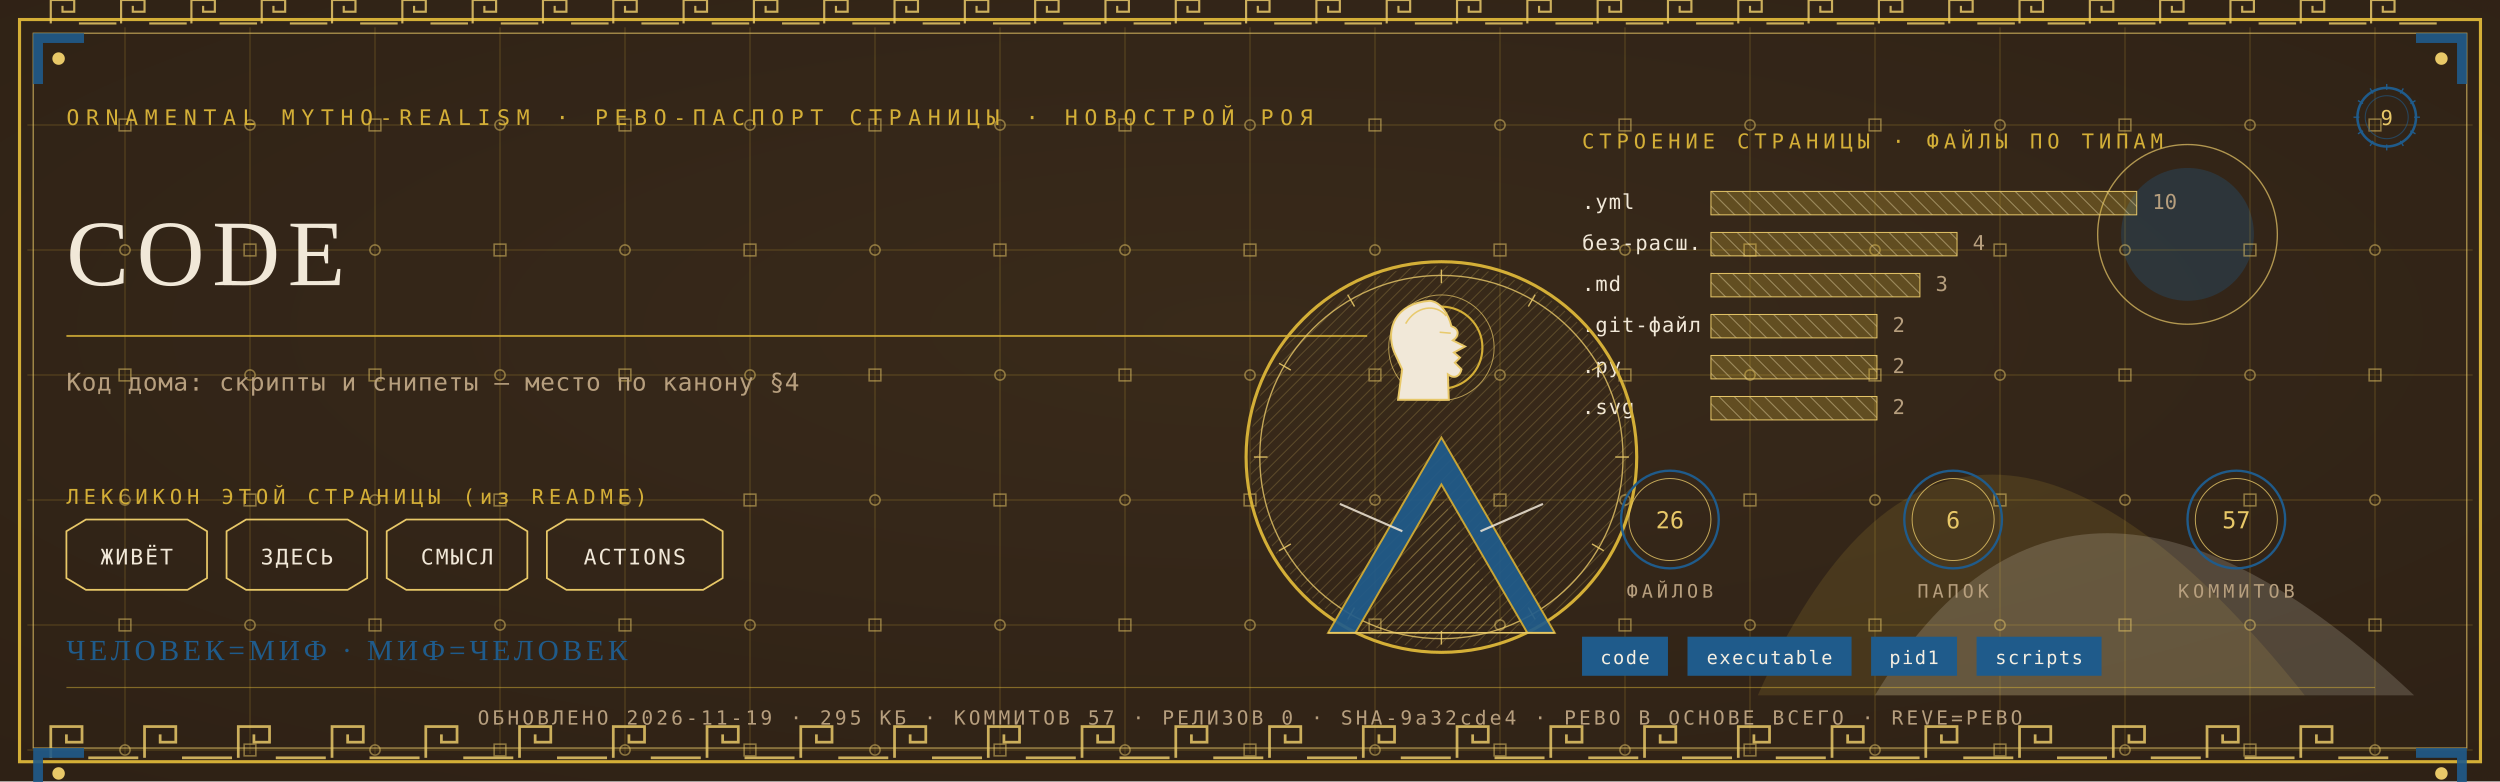
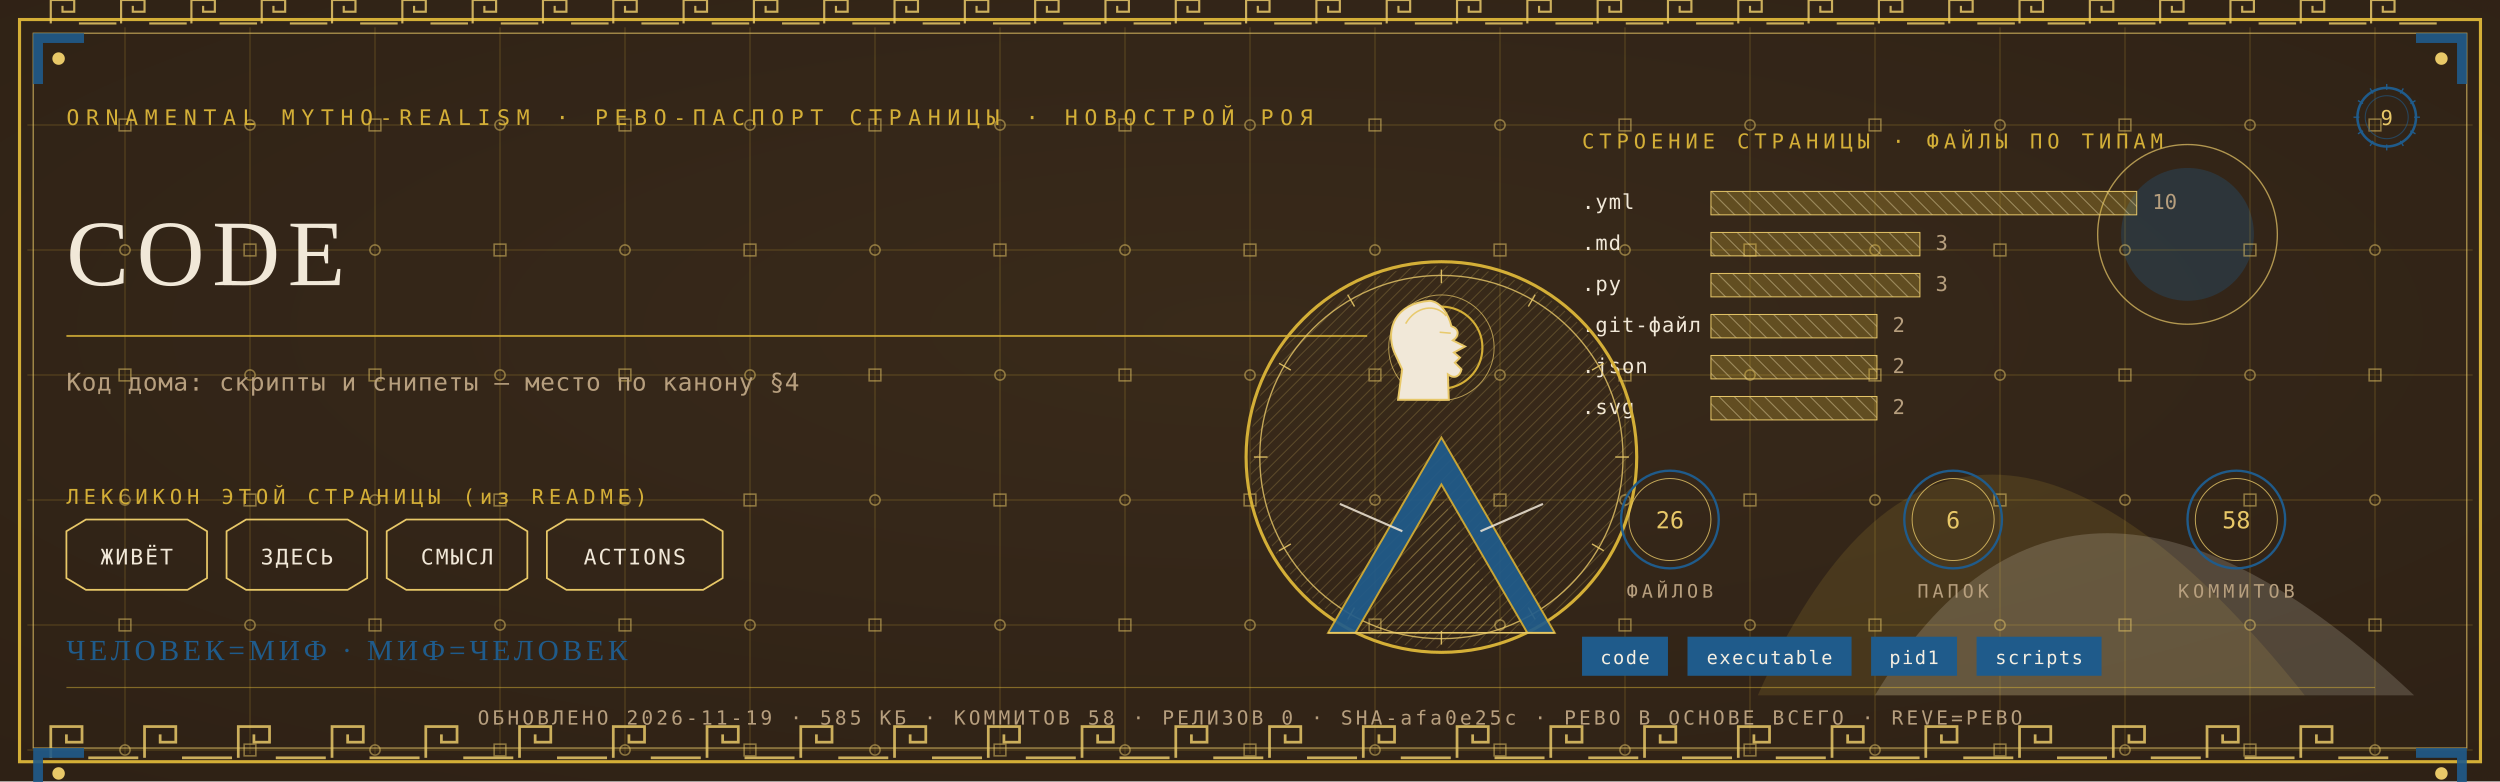
<svg xmlns="http://www.w3.org/2000/svg" viewBox="0 0 1280 400" width="1280" height="400">
  <defs>
    <radialGradient id="rp9" cx="0.5" cy="0.42" r="1.1">
      <stop offset="0" stop-color="#3A2A1B" />
      <stop offset="1" stop-color="#2A1D12" />
    </radialGradient>
    <pattern id="hatchm" width="4.2" height="4.2" patternUnits="userSpaceOnUse" patternTransform="rotate(45)">
      <rect width="4.2" height="4.2" fill="none" />
      <line x1="0" y1="0" x2="0" y2="4.2" stroke="#E8C868" stroke-width="0.5" />
    </pattern>
    <pattern id="hatchv" width="5.5" height="5.5" patternUnits="userSpaceOnUse" patternTransform="rotate(-45)">
      <rect width="5.5" height="5.5" fill="none" />
      <line x1="0" y1="0" x2="0" y2="5.5" stroke="#F1E8D8" stroke-width="0.5" />
    </pattern>
  </defs>
  <rect width="1280" height="400" fill="#2A1D12" />
  <rect width="1280" height="400" fill="url(#rp9)" opacity="0.94" />
  <path d="M 900 356 Q 1000 130 1180 356 Z" fill="#D4AF37" opacity="0.14" />
  <path d="M 960 356 Q 1060 190 1236 356 Z" fill="#F1E8D8" opacity="0.18" />
  <circle cx="1120" cy="120" r="34" fill="#1F5B8B" opacity="0.30" />
  <circle cx="1120" cy="120" r="46" fill="none" stroke="#E8C868" stroke-width="0.7" opacity="0.7" />
  <g stroke="#D4AF37" stroke-width="0.45" opacity="0.30">
    <line x1="64" y1="14" x2="64" y2="386" />
    <line x1="128" y1="14" x2="128" y2="386" />
    <line x1="192" y1="14" x2="192" y2="386" />
    <line x1="256" y1="14" x2="256" y2="386" />
    <line x1="320" y1="14" x2="320" y2="386" />
    <line x1="384" y1="14" x2="384" y2="386" />
    <line x1="448" y1="14" x2="448" y2="386" />
    <line x1="512" y1="14" x2="512" y2="386" />
    <line x1="576" y1="14" x2="576" y2="386" />
    <line x1="640" y1="14" x2="640" y2="386" />
    <line x1="704" y1="14" x2="704" y2="386" />
    <line x1="768" y1="14" x2="768" y2="386" />
    <line x1="832" y1="14" x2="832" y2="386" />
    <line x1="896" y1="14" x2="896" y2="386" />
    <line x1="960" y1="14" x2="960" y2="386" />
    <line x1="1024" y1="14" x2="1024" y2="386" />
    <line x1="1088" y1="14" x2="1088" y2="386" />
    <line x1="1152" y1="14" x2="1152" y2="386" />
    <line x1="1216" y1="14" x2="1216" y2="386" />
    <line x1="14" y1="64" x2="1266" y2="64" />
    <line x1="14" y1="128" x2="1266" y2="128" />
    <line x1="14" y1="192" x2="1266" y2="192" />
    <line x1="14" y1="256" x2="1266" y2="256" />
    <line x1="14" y1="320" x2="1266" y2="320" />
    <line x1="14" y1="384" x2="1266" y2="384" />
  </g>
  <g fill="none" stroke="#E8C868" stroke-width="0.8" opacity="0.5">
    <rect x="61" y="61" width="6" height="6" />
    <circle cx="64" cy="128" r="2.6" />
    <rect x="61" y="189" width="6" height="6" />
    <circle cx="64" cy="256" r="2.6" />
    <rect x="61" y="317" width="6" height="6" />
    <circle cx="64" cy="384" r="2.6" />
    <circle cx="128" cy="64" r="2.6" />
    <rect x="125" y="125" width="6" height="6" />
    <circle cx="128" cy="192" r="2.6" />
    <rect x="125" y="253" width="6" height="6" />
    <circle cx="128" cy="320" r="2.6" />
    <rect x="125" y="381" width="6" height="6" />
    <rect x="189" y="61" width="6" height="6" />
    <circle cx="192" cy="128" r="2.6" />
    <rect x="189" y="189" width="6" height="6" />
    <circle cx="192" cy="256" r="2.6" />
    <rect x="189" y="317" width="6" height="6" />
    <circle cx="192" cy="384" r="2.6" />
    <circle cx="256" cy="64" r="2.6" />
    <rect x="253" y="125" width="6" height="6" />
    <circle cx="256" cy="192" r="2.6" />
    <rect x="253" y="253" width="6" height="6" />
    <circle cx="256" cy="320" r="2.6" />
    <rect x="253" y="381" width="6" height="6" />
    <rect x="317" y="61" width="6" height="6" />
    <circle cx="320" cy="128" r="2.6" />
    <rect x="317" y="189" width="6" height="6" />
    <circle cx="320" cy="256" r="2.6" />
    <rect x="317" y="317" width="6" height="6" />
    <circle cx="320" cy="384" r="2.6" />
    <circle cx="384" cy="64" r="2.6" />
    <rect x="381" y="125" width="6" height="6" />
    <circle cx="384" cy="192" r="2.6" />
    <rect x="381" y="253" width="6" height="6" />
    <circle cx="384" cy="320" r="2.6" />
    <rect x="381" y="381" width="6" height="6" />
    <rect x="445" y="61" width="6" height="6" />
    <circle cx="448" cy="128" r="2.6" />
    <rect x="445" y="189" width="6" height="6" />
    <circle cx="448" cy="256" r="2.6" />
    <rect x="445" y="317" width="6" height="6" />
    <circle cx="448" cy="384" r="2.6" />
    <circle cx="512" cy="64" r="2.6" />
    <rect x="509" y="125" width="6" height="6" />
    <circle cx="512" cy="192" r="2.6" />
    <rect x="509" y="253" width="6" height="6" />
    <circle cx="512" cy="320" r="2.6" />
    <rect x="509" y="381" width="6" height="6" />
    <rect x="573" y="61" width="6" height="6" />
    <circle cx="576" cy="128" r="2.6" />
    <rect x="573" y="189" width="6" height="6" />
    <circle cx="576" cy="256" r="2.6" />
    <rect x="573" y="317" width="6" height="6" />
    <circle cx="576" cy="384" r="2.6" />
    <circle cx="640" cy="64" r="2.6" />
    <rect x="637" y="125" width="6" height="6" />
    <circle cx="640" cy="192" r="2.6" />
    <rect x="637" y="253" width="6" height="6" />
    <circle cx="640" cy="320" r="2.6" />
    <rect x="637" y="381" width="6" height="6" />
    <rect x="701" y="61" width="6" height="6" />
    <circle cx="704" cy="128" r="2.6" />
    <rect x="701" y="189" width="6" height="6" />
    <circle cx="704" cy="256" r="2.6" />
    <rect x="701" y="317" width="6" height="6" />
    <circle cx="704" cy="384" r="2.6" />
    <circle cx="768" cy="64" r="2.6" />
    <rect x="765" y="125" width="6" height="6" />
    <circle cx="768" cy="192" r="2.6" />
    <rect x="765" y="253" width="6" height="6" />
    <circle cx="768" cy="320" r="2.6" />
    <rect x="765" y="381" width="6" height="6" />
    <rect x="829" y="61" width="6" height="6" />
    <circle cx="832" cy="128" r="2.6" />
    <rect x="829" y="189" width="6" height="6" />
    <circle cx="832" cy="256" r="2.6" />
    <rect x="829" y="317" width="6" height="6" />
    <circle cx="832" cy="384" r="2.6" />
    <circle cx="896" cy="64" r="2.6" />
    <rect x="893" y="125" width="6" height="6" />
    <circle cx="896" cy="192" r="2.6" />
    <rect x="893" y="253" width="6" height="6" />
    <circle cx="896" cy="320" r="2.6" />
    <rect x="893" y="381" width="6" height="6" />
    <rect x="957" y="61" width="6" height="6" />
    <circle cx="960" cy="128" r="2.6" />
    <rect x="957" y="189" width="6" height="6" />
    <circle cx="960" cy="256" r="2.6" />
    <rect x="957" y="317" width="6" height="6" />
    <circle cx="960" cy="384" r="2.6" />
    <circle cx="1024" cy="64" r="2.6" />
    <rect x="1021" y="125" width="6" height="6" />
    <circle cx="1024" cy="192" r="2.6" />
    <rect x="1021" y="253" width="6" height="6" />
    <circle cx="1024" cy="320" r="2.6" />
    <rect x="1021" y="381" width="6" height="6" />
    <rect x="1085" y="61" width="6" height="6" />
    <circle cx="1088" cy="128" r="2.6" />
    <rect x="1085" y="189" width="6" height="6" />
    <circle cx="1088" cy="256" r="2.6" />
    <rect x="1085" y="317" width="6" height="6" />
    <circle cx="1088" cy="384" r="2.6" />
    <circle cx="1152" cy="64" r="2.6" />
    <rect x="1149" y="125" width="6" height="6" />
    <circle cx="1152" cy="192" r="2.6" />
    <rect x="1149" y="253" width="6" height="6" />
    <circle cx="1152" cy="320" r="2.6" />
    <rect x="1149" y="381" width="6" height="6" />
    <rect x="1213" y="61" width="6" height="6" />
    <circle cx="1216" cy="128" r="2.6" />
    <rect x="1213" y="189" width="6" height="6" />
    <circle cx="1216" cy="256" r="2.6" />
    <rect x="1213" y="317" width="6" height="6" />
    <circle cx="1216" cy="384" r="2.6" />
  </g>
  <rect x="10" y="10" width="1260" height="380" fill="none" stroke="#D4AF37" stroke-width="1.6" />
  <rect x="17" y="17" width="1246" height="366" fill="none" stroke="#E8C868" stroke-width="0.6" opacity="0.75" />
  <g fill="none" stroke="#E8C868" stroke-width="1.4" opacity="0.85">
    <path d="M 26 388 L 26 372 L 42 372 L 42 380.0 L 34.0 380.0 L 34.0 376.0" />
    <line x1="45.2" y1="388" x2="70.8" y2="388" />
    <path d="M 74 388 L 74 372 L 90 372 L 90 380.0 L 82.0 380.0 L 82.0 376.0" />
    <line x1="93.2" y1="388" x2="118.8" y2="388" />
    <path d="M 122 388 L 122 372 L 138 372 L 138 380.0 L 130.0 380.0 L 130.0 376.0" />
    <line x1="141.2" y1="388" x2="166.8" y2="388" />
    <path d="M 170 388 L 170 372 L 186 372 L 186 380.0 L 178.0 380.0 L 178.0 376.0" />
    <line x1="189.2" y1="388" x2="214.8" y2="388" />
    <path d="M 218 388 L 218 372 L 234 372 L 234 380.0 L 226.0 380.0 L 226.0 376.0" />
    <line x1="237.2" y1="388" x2="262.8" y2="388" />
    <path d="M 266 388 L 266 372 L 282 372 L 282 380.0 L 274.0 380.0 L 274.0 376.0" />
    <line x1="285.2" y1="388" x2="310.8" y2="388" />
    <path d="M 314 388 L 314 372 L 330 372 L 330 380.0 L 322.0 380.0 L 322.0 376.0" />
    <line x1="333.2" y1="388" x2="358.8" y2="388" />
    <path d="M 362 388 L 362 372 L 378 372 L 378 380.0 L 370.0 380.0 L 370.0 376.0" />
    <line x1="381.2" y1="388" x2="406.8" y2="388" />
    <path d="M 410 388 L 410 372 L 426 372 L 426 380.0 L 418.0 380.0 L 418.0 376.0" />
    <line x1="429.2" y1="388" x2="454.8" y2="388" />
    <path d="M 458 388 L 458 372 L 474 372 L 474 380.0 L 466.0 380.0 L 466.0 376.0" />
    <line x1="477.2" y1="388" x2="502.8" y2="388" />
    <path d="M 506 388 L 506 372 L 522 372 L 522 380.0 L 514.0 380.0 L 514.0 376.0" />
    <line x1="525.2" y1="388" x2="550.8" y2="388" />
    <path d="M 554 388 L 554 372 L 570 372 L 570 380.0 L 562.0 380.0 L 562.0 376.0" />
    <line x1="573.2" y1="388" x2="598.8" y2="388" />
    <path d="M 602 388 L 602 372 L 618 372 L 618 380.0 L 610.0 380.0 L 610.0 376.0" />
    <line x1="621.2" y1="388" x2="646.8" y2="388" />
    <path d="M 650 388 L 650 372 L 666 372 L 666 380.0 L 658.0 380.0 L 658.0 376.0" />
    <line x1="669.2" y1="388" x2="694.8" y2="388" />
    <path d="M 698 388 L 698 372 L 714 372 L 714 380.0 L 706.0 380.0 L 706.0 376.0" />
    <line x1="717.2" y1="388" x2="742.8" y2="388" />
    <path d="M 746 388 L 746 372 L 762 372 L 762 380.0 L 754.0 380.0 L 754.0 376.0" />
    <line x1="765.2" y1="388" x2="790.8" y2="388" />
    <path d="M 794 388 L 794 372 L 810 372 L 810 380.0 L 802.0 380.0 L 802.0 376.0" />
    <line x1="813.2" y1="388" x2="838.8" y2="388" />
    <path d="M 842 388 L 842 372 L 858 372 L 858 380.0 L 850.0 380.0 L 850.0 376.0" />
    <line x1="861.2" y1="388" x2="886.8" y2="388" />
    <path d="M 890 388 L 890 372 L 906 372 L 906 380.0 L 898.0 380.0 L 898.0 376.0" />
    <line x1="909.2" y1="388" x2="934.8" y2="388" />
    <path d="M 938 388 L 938 372 L 954 372 L 954 380.0 L 946.0 380.0 L 946.0 376.0" />
    <line x1="957.2" y1="388" x2="982.8" y2="388" />
    <path d="M 986 388 L 986 372 L 1002 372 L 1002 380.0 L 994.0 380.0 L 994.0 376.0" />
    <line x1="1005.2" y1="388" x2="1030.8" y2="388" />
    <path d="M 1034 388 L 1034 372 L 1050 372 L 1050 380.0 L 1042.0 380.0 L 1042.0 376.0" />
    <line x1="1053.2" y1="388" x2="1078.8" y2="388" />
    <path d="M 1082 388 L 1082 372 L 1098 372 L 1098 380.0 L 1090.0 380.0 L 1090.0 376.0" />
    <line x1="1101.2" y1="388" x2="1126.8" y2="388" />
    <path d="M 1130 388 L 1130 372 L 1146 372 L 1146 380.0 L 1138.0 380.0 L 1138.0 376.0" />
    <line x1="1149.2" y1="388" x2="1174.8" y2="388" />
    <path d="M 1178 388 L 1178 372 L 1194 372 L 1194 380.0 L 1186.0 380.0 L 1186.0 376.0" />
    <line x1="1197.2" y1="388" x2="1222.8" y2="388" />
  </g>
  <g fill="none" stroke="#E8C868" stroke-width="1.1" opacity="0.85">
    <path d="M 26 12 L 26 0 L 38 0 L 38 6.0 L 32.0 6.0 L 32.0 3.0" />
    <line x1="40.4" y1="12" x2="59.6" y2="12" />
    <path d="M 62 12 L 62 0 L 74 0 L 74 6.0 L 68.0 6.0 L 68.0 3.0" />
    <line x1="76.4" y1="12" x2="95.6" y2="12" />
    <path d="M 98 12 L 98 0 L 110 0 L 110 6.0 L 104.0 6.0 L 104.0 3.0" />
    <line x1="112.4" y1="12" x2="131.6" y2="12" />
    <path d="M 134 12 L 134 0 L 146 0 L 146 6.0 L 140.0 6.0 L 140.0 3.0" />
    <line x1="148.4" y1="12" x2="167.6" y2="12" />
    <path d="M 170 12 L 170 0 L 182 0 L 182 6.0 L 176.0 6.0 L 176.0 3.0" />
    <line x1="184.4" y1="12" x2="203.6" y2="12" />
    <path d="M 206 12 L 206 0 L 218 0 L 218 6.0 L 212.0 6.0 L 212.0 3.0" />
    <line x1="220.4" y1="12" x2="239.6" y2="12" />
    <path d="M 242 12 L 242 0 L 254 0 L 254 6.0 L 248.0 6.0 L 248.0 3.0" />
    <line x1="256.4" y1="12" x2="275.6" y2="12" />
    <path d="M 278 12 L 278 0 L 290 0 L 290 6.0 L 284.0 6.0 L 284.0 3.0" />
    <line x1="292.4" y1="12" x2="311.6" y2="12" />
    <path d="M 314 12 L 314 0 L 326 0 L 326 6.0 L 320.0 6.0 L 320.0 3.0" />
    <line x1="328.4" y1="12" x2="347.6" y2="12" />
    <path d="M 350 12 L 350 0 L 362 0 L 362 6.0 L 356.0 6.0 L 356.0 3.0" />
    <line x1="364.4" y1="12" x2="383.6" y2="12" />
    <path d="M 386 12 L 386 0 L 398 0 L 398 6.0 L 392.0 6.0 L 392.0 3.0" />
    <line x1="400.4" y1="12" x2="419.6" y2="12" />
    <path d="M 422 12 L 422 0 L 434 0 L 434 6.0 L 428.0 6.0 L 428.0 3.0" />
    <line x1="436.4" y1="12" x2="455.6" y2="12" />
    <path d="M 458 12 L 458 0 L 470 0 L 470 6.0 L 464.0 6.0 L 464.0 3.0" />
    <line x1="472.4" y1="12" x2="491.6" y2="12" />
    <path d="M 494 12 L 494 0 L 506 0 L 506 6.0 L 500.0 6.0 L 500.0 3.0" />
    <line x1="508.4" y1="12" x2="527.6" y2="12" />
    <path d="M 530 12 L 530 0 L 542 0 L 542 6.0 L 536.0 6.0 L 536.0 3.0" />
    <line x1="544.4" y1="12" x2="563.6" y2="12" />
    <path d="M 566 12 L 566 0 L 578 0 L 578 6.0 L 572.0 6.0 L 572.0 3.0" />
    <line x1="580.4" y1="12" x2="599.6" y2="12" />
    <path d="M 602 12 L 602 0 L 614 0 L 614 6.0 L 608.0 6.0 L 608.0 3.0" />
    <line x1="616.4" y1="12" x2="635.6" y2="12" />
    <path d="M 638 12 L 638 0 L 650 0 L 650 6.0 L 644.0 6.0 L 644.0 3.0" />
    <line x1="652.4" y1="12" x2="671.6" y2="12" />
    <path d="M 674 12 L 674 0 L 686 0 L 686 6.0 L 680.0 6.0 L 680.0 3.0" />
    <line x1="688.4" y1="12" x2="707.6" y2="12" />
    <path d="M 710 12 L 710 0 L 722 0 L 722 6.0 L 716.0 6.0 L 716.0 3.0" />
    <line x1="724.4" y1="12" x2="743.6" y2="12" />
    <path d="M 746 12 L 746 0 L 758 0 L 758 6.0 L 752.0 6.0 L 752.0 3.0" />
    <line x1="760.4" y1="12" x2="779.6" y2="12" />
    <path d="M 782 12 L 782 0 L 794 0 L 794 6.0 L 788.0 6.0 L 788.0 3.0" />
    <line x1="796.4" y1="12" x2="815.6" y2="12" />
    <path d="M 818 12 L 818 0 L 830 0 L 830 6.0 L 824.0 6.0 L 824.0 3.0" />
    <line x1="832.4" y1="12" x2="851.6" y2="12" />
    <path d="M 854 12 L 854 0 L 866 0 L 866 6.0 L 860.0 6.0 L 860.0 3.0" />
    <line x1="868.4" y1="12" x2="887.6" y2="12" />
    <path d="M 890 12 L 890 0 L 902 0 L 902 6.0 L 896.0 6.0 L 896.0 3.0" />
    <line x1="904.4" y1="12" x2="923.6" y2="12" />
    <path d="M 926 12 L 926 0 L 938 0 L 938 6.0 L 932.0 6.0 L 932.0 3.0" />
    <line x1="940.4" y1="12" x2="959.6" y2="12" />
    <path d="M 962 12 L 962 0 L 974 0 L 974 6.0 L 968.0 6.0 L 968.0 3.0" />
    <line x1="976.4" y1="12" x2="995.6" y2="12" />
    <path d="M 998 12 L 998 0 L 1010 0 L 1010 6.0 L 1004.0 6.0 L 1004.0 3.0" />
    <line x1="1012.4" y1="12" x2="1031.6" y2="12" />
    <path d="M 1034 12 L 1034 0 L 1046 0 L 1046 6.0 L 1040.0 6.0 L 1040.0 3.0" />
    <line x1="1048.4" y1="12" x2="1067.6" y2="12" />
    <path d="M 1070 12 L 1070 0 L 1082 0 L 1082 6.0 L 1076.0 6.0 L 1076.0 3.0" />
    <line x1="1084.4" y1="12" x2="1103.6" y2="12" />
    <path d="M 1106 12 L 1106 0 L 1118 0 L 1118 6.0 L 1112.0 6.0 L 1112.0 3.0" />
    <line x1="1120.4" y1="12" x2="1139.6" y2="12" />
    <path d="M 1142 12 L 1142 0 L 1154 0 L 1154 6.0 L 1148.0 6.0 L 1148.0 3.0" />
    <line x1="1156.4" y1="12" x2="1175.6" y2="12" />
    <path d="M 1178 12 L 1178 0 L 1190 0 L 1190 6.0 L 1184.0 6.0 L 1184.0 3.0" />
    <line x1="1192.4" y1="12" x2="1211.6" y2="12" />
    <path d="M 1214 12 L 1214 0 L 1226 0 L 1226 6.0 L 1220.0 6.0 L 1220.0 3.0" />
    <line x1="1228.4" y1="12" x2="1247.6" y2="12" />
  </g>
  <g transform="translate(17,17) scale(1,1)">
    <path d="M 0 0 L 26 0 L 26 5 L 5 5 L 5 26 L 0 26 Z" fill="#1F5B8B" opacity="0.9" />
    <circle cx="13" cy="13" r="3.2" fill="#E8C868" />
  </g>
  <g transform="translate(1263,17) scale(-1,1)">
    <path d="M 0 0 L 26 0 L 26 5 L 5 5 L 5 26 L 0 26 Z" fill="#1F5B8B" opacity="0.9" />
    <circle cx="13" cy="13" r="3.2" fill="#E8C868" />
  </g>
  <g transform="translate(17,383) scale(1,1)">
    <path d="M 0 0 L 26 0 L 26 5 L 5 5 L 5 26 L 0 26 Z" fill="#1F5B8B" opacity="0.9" />
    <circle cx="13" cy="13" r="3.2" fill="#E8C868" />
  </g>
  <g transform="translate(1263,383) scale(-1,1)">
    <path d="M 0 0 L 26 0 L 26 5 L 5 5 L 5 26 L 0 26 Z" fill="#1F5B8B" opacity="0.9" />
    <circle cx="13" cy="13" r="3.2" fill="#E8C868" />
  </g>
  <text x="34" y="64" font-family="'Cascadia Mono', ui-monospace, Consolas, monospace" font-size="11" fill="#D4AF37" letter-spacing="3.4">ORNAMENTAL MYTHO-REALISM · РЕВО-ПАСПОРТ СТРАНИЦЫ · НОВОСТРОЙ РОЯ</text>
  <g transform="translate(1222,60)">
    <circle r="15" fill="none" stroke="#1F5B8B" stroke-width="1.3" />
    <circle r="11" fill="none" stroke="#1F5B8B" stroke-width="0.55" opacity="0.6" />
    <text y="4" text-anchor="middle" font-family="'Cascadia Mono', ui-monospace, Consolas, monospace" font-size="10.5" fill="#E8C868">9</text>
    <g stroke="#1F5B8B" stroke-width="0.7">
      <line x1="0" y1="-17" x2="0" y2="-14" transform="rotate(0)" />
      <line x1="0" y1="-17" x2="0" y2="-14" transform="rotate(30)" />
      <line x1="0" y1="-17" x2="0" y2="-14" transform="rotate(60)" />
      <line x1="0" y1="-17" x2="0" y2="-14" transform="rotate(90)" />
      <line x1="0" y1="-17" x2="0" y2="-14" transform="rotate(120)" />
      <line x1="0" y1="-17" x2="0" y2="-14" transform="rotate(150)" />
      <line x1="0" y1="-17" x2="0" y2="-14" transform="rotate(180)" />
      <line x1="0" y1="-17" x2="0" y2="-14" transform="rotate(210)" />
      <line x1="0" y1="-17" x2="0" y2="-14" transform="rotate(240)" />
      <line x1="0" y1="-17" x2="0" y2="-14" transform="rotate(270)" />
      <line x1="0" y1="-17" x2="0" y2="-14" transform="rotate(300)" />
      <line x1="0" y1="-17" x2="0" y2="-14" transform="rotate(330)" />
    </g>
  </g>
  <text x="34" y="146" font-family="Georgia, 'Times New Roman', serif" font-size="48.0" fill="#F1E8D8" letter-spacing="4">CODE</text>
  <line x1="34" y1="172" x2="700" y2="172" stroke="#D4AF37" stroke-width="1" opacity="0.85" />
  <text x="34" y="200" font-family="'Cascadia Mono', ui-monospace, Consolas, monospace" font-size="12.5" fill="#B79F7E" letter-spacing="0.3">Код дома: скрипты и снипеты — место по канону §4</text>
  <text x="34" y="258" font-family="'Cascadia Mono', ui-monospace, Consolas, monospace" font-size="10.5" fill="#D4AF37" letter-spacing="2.5">ЛЕКСИКОН ЭТОЙ СТРАНИЦЫ (из README)</text>
  <path d="M 34 272 L 44 266 L 96 266 L 106 272 L 106 296 L 96 302 L 44 302 L 34 296 Z" fill="none" stroke="#E8C868" stroke-width="0.9" />
  <text x="70" y="289" text-anchor="middle" font-family="'Cascadia Mono', ui-monospace, Consolas, monospace" font-size="11" fill="#F1E8D8" letter-spacing="1">ЖИВЁТ</text>
  <path d="M 116 272 L 126 266 L 178 266 L 188 272 L 188 296 L 178 302 L 126 302 L 116 296 Z" fill="none" stroke="#E8C868" stroke-width="0.9" />
  <text x="152" y="289" text-anchor="middle" font-family="'Cascadia Mono', ui-monospace, Consolas, monospace" font-size="11" fill="#F1E8D8" letter-spacing="1">ЗДЕСЬ</text>
  <path d="M 198 272 L 208 266 L 260 266 L 270 272 L 270 296 L 260 302 L 208 302 L 198 296 Z" fill="none" stroke="#E8C868" stroke-width="0.9" />
  <text x="234" y="289" text-anchor="middle" font-family="'Cascadia Mono', ui-monospace, Consolas, monospace" font-size="11" fill="#F1E8D8" letter-spacing="1">СМЫСЛ</text>
  <path d="M 280 272 L 290 266 L 360 266 L 370 272 L 370 296 L 360 302 L 290 302 L 280 296 Z" fill="none" stroke="#E8C868" stroke-width="0.9" />
  <text x="325" y="289" text-anchor="middle" font-family="'Cascadia Mono', ui-monospace, Consolas, monospace" font-size="11" fill="#F1E8D8" letter-spacing="1">ACTIONS</text>
  <text x="810" y="76" font-family="'Cascadia Mono', ui-monospace, Consolas, monospace" font-size="10.5" fill="#D4AF37" letter-spacing="2.5">СТРОЕНИЕ СТРАНИЦЫ · ФАЙЛЫ ПО ТИПАМ</text>
  <text x="810" y="107" font-family="'Cascadia Mono', ui-monospace, Consolas, monospace" font-size="10.5" fill="#F1E8D8" letter-spacing="0.5">.yml</text>
  <rect x="876" y="98" width="218" height="12" fill="url(#hatchv)" opacity="0.9" />
  <rect x="876" y="98" width="218" height="12" fill="#D4AF37" opacity="0.28" />
  <rect x="876" y="98" width="218" height="12" fill="none" stroke="#E8C868" stroke-width="0.5" />
  <text x="1102" y="107" font-family="'Cascadia Mono', ui-monospace, Consolas, monospace" font-size="10.5" fill="#B79F7E">10</text>
-   <text x="810" y="128" font-family="'Cascadia Mono', ui-monospace, Consolas, monospace" font-size="10.5" fill="#F1E8D8" letter-spacing="0.5">без-расш.</text>
-   <rect x="876" y="119" width="126" height="12" fill="url(#hatchv)" opacity="0.9" />
-   <rect x="876" y="119" width="126" height="12" fill="#D4AF37" opacity="0.28" />
-   <rect x="876" y="119" width="126" height="12" fill="none" stroke="#E8C868" stroke-width="0.5" />
-   <text x="1010" y="128" font-family="'Cascadia Mono', ui-monospace, Consolas, monospace" font-size="10.5" fill="#B79F7E">4</text>
-   <text x="810" y="149" font-family="'Cascadia Mono', ui-monospace, Consolas, monospace" font-size="10.5" fill="#F1E8D8" letter-spacing="0.5">.md</text>
+   <text x="810" y="128" font-family="'Cascadia Mono', ui-monospace, Consolas, monospace" font-size="10.5" fill="#F1E8D8" letter-spacing="0.5">.md</text>
+   <rect x="876" y="119" width="107" height="12" fill="url(#hatchv)" opacity="0.9" />
+   <rect x="876" y="119" width="107" height="12" fill="#D4AF37" opacity="0.28" />
+   <rect x="876" y="119" width="107" height="12" fill="none" stroke="#E8C868" stroke-width="0.5" />
+   <text x="991" y="128" font-family="'Cascadia Mono', ui-monospace, Consolas, monospace" font-size="10.5" fill="#B79F7E">3</text>
+   <text x="810" y="149" font-family="'Cascadia Mono', ui-monospace, Consolas, monospace" font-size="10.5" fill="#F1E8D8" letter-spacing="0.5">.py</text>
  <rect x="876" y="140" width="107" height="12" fill="url(#hatchv)" opacity="0.9" />
  <rect x="876" y="140" width="107" height="12" fill="#D4AF37" opacity="0.28" />
  <rect x="876" y="140" width="107" height="12" fill="none" stroke="#E8C868" stroke-width="0.5" />
  <text x="991" y="149" font-family="'Cascadia Mono', ui-monospace, Consolas, monospace" font-size="10.5" fill="#B79F7E">3</text>
  <text x="810" y="170" font-family="'Cascadia Mono', ui-monospace, Consolas, monospace" font-size="10.5" fill="#F1E8D8" letter-spacing="0.5">.git-файл</text>
  <rect x="876" y="161" width="85" height="12" fill="url(#hatchv)" opacity="0.9" />
  <rect x="876" y="161" width="85" height="12" fill="#D4AF37" opacity="0.28" />
  <rect x="876" y="161" width="85" height="12" fill="none" stroke="#E8C868" stroke-width="0.5" />
  <text x="969" y="170" font-family="'Cascadia Mono', ui-monospace, Consolas, monospace" font-size="10.5" fill="#B79F7E">2</text>
-   <text x="810" y="191" font-family="'Cascadia Mono', ui-monospace, Consolas, monospace" font-size="10.5" fill="#F1E8D8" letter-spacing="0.5">.py</text>
+   <text x="810" y="191" font-family="'Cascadia Mono', ui-monospace, Consolas, monospace" font-size="10.5" fill="#F1E8D8" letter-spacing="0.5">.json</text>
  <rect x="876" y="182" width="85" height="12" fill="url(#hatchv)" opacity="0.9" />
  <rect x="876" y="182" width="85" height="12" fill="#D4AF37" opacity="0.28" />
  <rect x="876" y="182" width="85" height="12" fill="none" stroke="#E8C868" stroke-width="0.5" />
  <text x="969" y="191" font-family="'Cascadia Mono', ui-monospace, Consolas, monospace" font-size="10.5" fill="#B79F7E">2</text>
  <text x="810" y="212" font-family="'Cascadia Mono', ui-monospace, Consolas, monospace" font-size="10.5" fill="#F1E8D8" letter-spacing="0.5">.svg</text>
  <rect x="876" y="203" width="85" height="12" fill="url(#hatchv)" opacity="0.9" />
  <rect x="876" y="203" width="85" height="12" fill="#D4AF37" opacity="0.28" />
  <rect x="876" y="203" width="85" height="12" fill="none" stroke="#E8C868" stroke-width="0.5" />
  <text x="969" y="212" font-family="'Cascadia Mono', ui-monospace, Consolas, monospace" font-size="10.5" fill="#B79F7E">2</text>
  <g transform="translate(738,234)">
    <circle r="100" fill="none" stroke="#D4AF37" stroke-width="1.6" />
    <circle r="93" fill="none" stroke="#E8C868" stroke-width="0.7" opacity="0.8" />
    <circle r="98" fill="url(#hatchm)" opacity="0.4" />
    <g stroke="#E8C868" stroke-width="0.7" opacity="0.9">
      <line x1="0" y1="-96" x2="0" y2="-89" transform="rotate(0)" />
      <line x1="0" y1="-96" x2="0" y2="-89" transform="rotate(30)" />
      <line x1="0" y1="-96" x2="0" y2="-89" transform="rotate(60)" />
      <line x1="0" y1="-96" x2="0" y2="-89" transform="rotate(90)" />
      <line x1="0" y1="-96" x2="0" y2="-89" transform="rotate(120)" />
      <line x1="0" y1="-96" x2="0" y2="-89" transform="rotate(150)" />
      <line x1="0" y1="-96" x2="0" y2="-89" transform="rotate(180)" />
      <line x1="0" y1="-96" x2="0" y2="-89" transform="rotate(210)" />
      <line x1="0" y1="-96" x2="0" y2="-89" transform="rotate(240)" />
      <line x1="0" y1="-96" x2="0" y2="-89" transform="rotate(270)" />
      <line x1="0" y1="-96" x2="0" y2="-89" transform="rotate(300)" />
      <line x1="0" y1="-96" x2="0" y2="-89" transform="rotate(330)" />
    </g>
    <circle cy="-56" r="21" fill="none" stroke="#D4AF37" stroke-width="1.1" />
    <circle cy="-56" r="27" fill="none" stroke="#E8C868" stroke-width="0.5" opacity="0.7" />
    <path d="M -6.0 -80.0 C -23.5 -78.7 -28.7 -65.7 -24.3 -54.0 L -20.1 -44.9 L -22.2 -29.3 L 3.8 -29.3 L 3.3 -42.3 C 6.9 -39.7 9.5 -41.5 10.3 -44.9 L 6.9 -48.3 L 9.5 -50.9 L 6.4 -53.5 L 12.1 -56.6 L 5.9 -59.7 C 9.5 -62.3 9.0 -65.7 5.1 -67.0 C 3.8 -72.7 -0.1 -79.5 -6.0 -80.0 Z" fill="#F1E8D8" stroke="#E8C868" stroke-width="1.0" />
    <g fill="none" stroke="#E8C868" stroke-width="0.8" opacity="0.95">
      <path d="M -18.3 -68.3 C -13.1 -77.4 -2.7 -78.7 2.5 -72.2" />
      <path d="M -0.9 -63.9 L 4.8 -63.4" />
    </g>
    <path d="M -58.0 90.0 L 0 -10.0 L 58.0 90.0 L 44.0 90.0 L 0 14.0 L -44.0 90.0 Z" fill="#1F5B8B" opacity="0.92" stroke="#D4AF37" stroke-width="1.0" />
    <path d="M -34.0 88.0 L 0 20.0 L 34.0 88.0" fill="url(#hatchm)" opacity="0.5" stroke="none" />
    <path d="M -58.0 90.0 L 58.0 90.0" fill="none" stroke="#E8C868" stroke-width="0.8" />
    <path d="M -52.0 24.0 L -20.0 38.0" fill="none" stroke="#F1E8D8" stroke-width="1.1" opacity="0.85" />
    <path d="M 52.0 24.0 L 20.0 38.0" fill="none" stroke="#F1E8D8" stroke-width="1.1" opacity="0.85" />
  </g>
  <g transform="translate(855,266)">
    <circle r="25" fill="none" stroke="#1F5B8B" stroke-width="1.2" />
    <circle r="21" fill="none" stroke="#E8C868" stroke-width="0.5" opacity="0.8" />
    <text y="4.5" text-anchor="middle" font-family="'Cascadia Mono', ui-monospace, Consolas, monospace" font-size="12" fill="#E8C868">26</text>
    <text y="40" text-anchor="middle" font-family="'Cascadia Mono', ui-monospace, Consolas, monospace" font-size="9.5" fill="#B79F7E" letter-spacing="2">ФАЙЛОВ</text>
  </g>
  <g transform="translate(1000,266)">
    <circle r="25" fill="none" stroke="#1F5B8B" stroke-width="1.2" />
    <circle r="21" fill="none" stroke="#E8C868" stroke-width="0.5" opacity="0.8" />
    <text y="4.5" text-anchor="middle" font-family="'Cascadia Mono', ui-monospace, Consolas, monospace" font-size="12" fill="#E8C868">6</text>
    <text y="40" text-anchor="middle" font-family="'Cascadia Mono', ui-monospace, Consolas, monospace" font-size="9.5" fill="#B79F7E" letter-spacing="2">ПАПОК</text>
  </g>
  <g transform="translate(1145,266)">
    <circle r="25" fill="none" stroke="#1F5B8B" stroke-width="1.2" />
    <circle r="21" fill="none" stroke="#E8C868" stroke-width="0.5" opacity="0.8" />
-     <text y="4.5" text-anchor="middle" font-family="'Cascadia Mono', ui-monospace, Consolas, monospace" font-size="12" fill="#E8C868">57</text>
+     <text y="4.5" text-anchor="middle" font-family="'Cascadia Mono', ui-monospace, Consolas, monospace" font-size="12" fill="#E8C868">58</text>
    <text y="40" text-anchor="middle" font-family="'Cascadia Mono', ui-monospace, Consolas, monospace" font-size="9.5" fill="#B79F7E" letter-spacing="2">КОММИТОВ</text>
  </g>
  <rect x="810" y="326" rx="0" width="44" height="20" fill="#1F5B8B" />
  <text x="832" y="340" text-anchor="middle" font-family="'Cascadia Mono', ui-monospace, Consolas, monospace" font-size="9.5" fill="#F5EFE2" letter-spacing="0.8">code</text>
  <rect x="864" y="326" rx="0" width="84" height="20" fill="#1F5B8B" />
  <text x="906" y="340" text-anchor="middle" font-family="'Cascadia Mono', ui-monospace, Consolas, monospace" font-size="9.5" fill="#F5EFE2" letter-spacing="0.8">executable</text>
  <rect x="958" y="326" rx="0" width="44" height="20" fill="#1F5B8B" />
  <text x="980" y="340" text-anchor="middle" font-family="'Cascadia Mono', ui-monospace, Consolas, monospace" font-size="9.5" fill="#F5EFE2" letter-spacing="0.8">pid1</text>
  <rect x="1012" y="326" rx="0" width="64" height="20" fill="#1F5B8B" />
  <text x="1044" y="340" text-anchor="middle" font-family="'Cascadia Mono', ui-monospace, Consolas, monospace" font-size="9.5" fill="#F5EFE2" letter-spacing="0.8">scripts</text>
  <text x="34" y="338" font-family="Georgia, 'Times New Roman', serif" font-size="15" fill="#1F5B8B" letter-spacing="2">ЧЕЛОВЕК=МИФ · МИФ=ЧЕЛОВЕК</text>
  <line x1="34" y1="352" x2="1216" y2="352" stroke="#D4AF37" stroke-width="0.6" opacity="0.5" />
-   <text x="640" y="371" text-anchor="middle" font-family="'Cascadia Mono', ui-monospace, Consolas, monospace" font-size="10" fill="#B79F7E" letter-spacing="1.6">ОБНОВЛЕНО 2026-11-19 · 295 КБ · КОММИТОВ 57 · РЕЛИЗОВ 0 · SHA-9a32cde4 · РЕВО В ОСНОВЕ ВСЕГО · REVE=РЕВО</text>
+   <text x="640" y="371" text-anchor="middle" font-family="'Cascadia Mono', ui-monospace, Consolas, monospace" font-size="10" fill="#B79F7E" letter-spacing="1.6">ОБНОВЛЕНО 2026-11-19 · 585 КБ · КОММИТОВ 58 · РЕЛИЗОВ 0 · SHA-afa0e25c · РЕВО В ОСНОВЕ ВСЕГО · REVE=РЕВО</text>
</svg>
